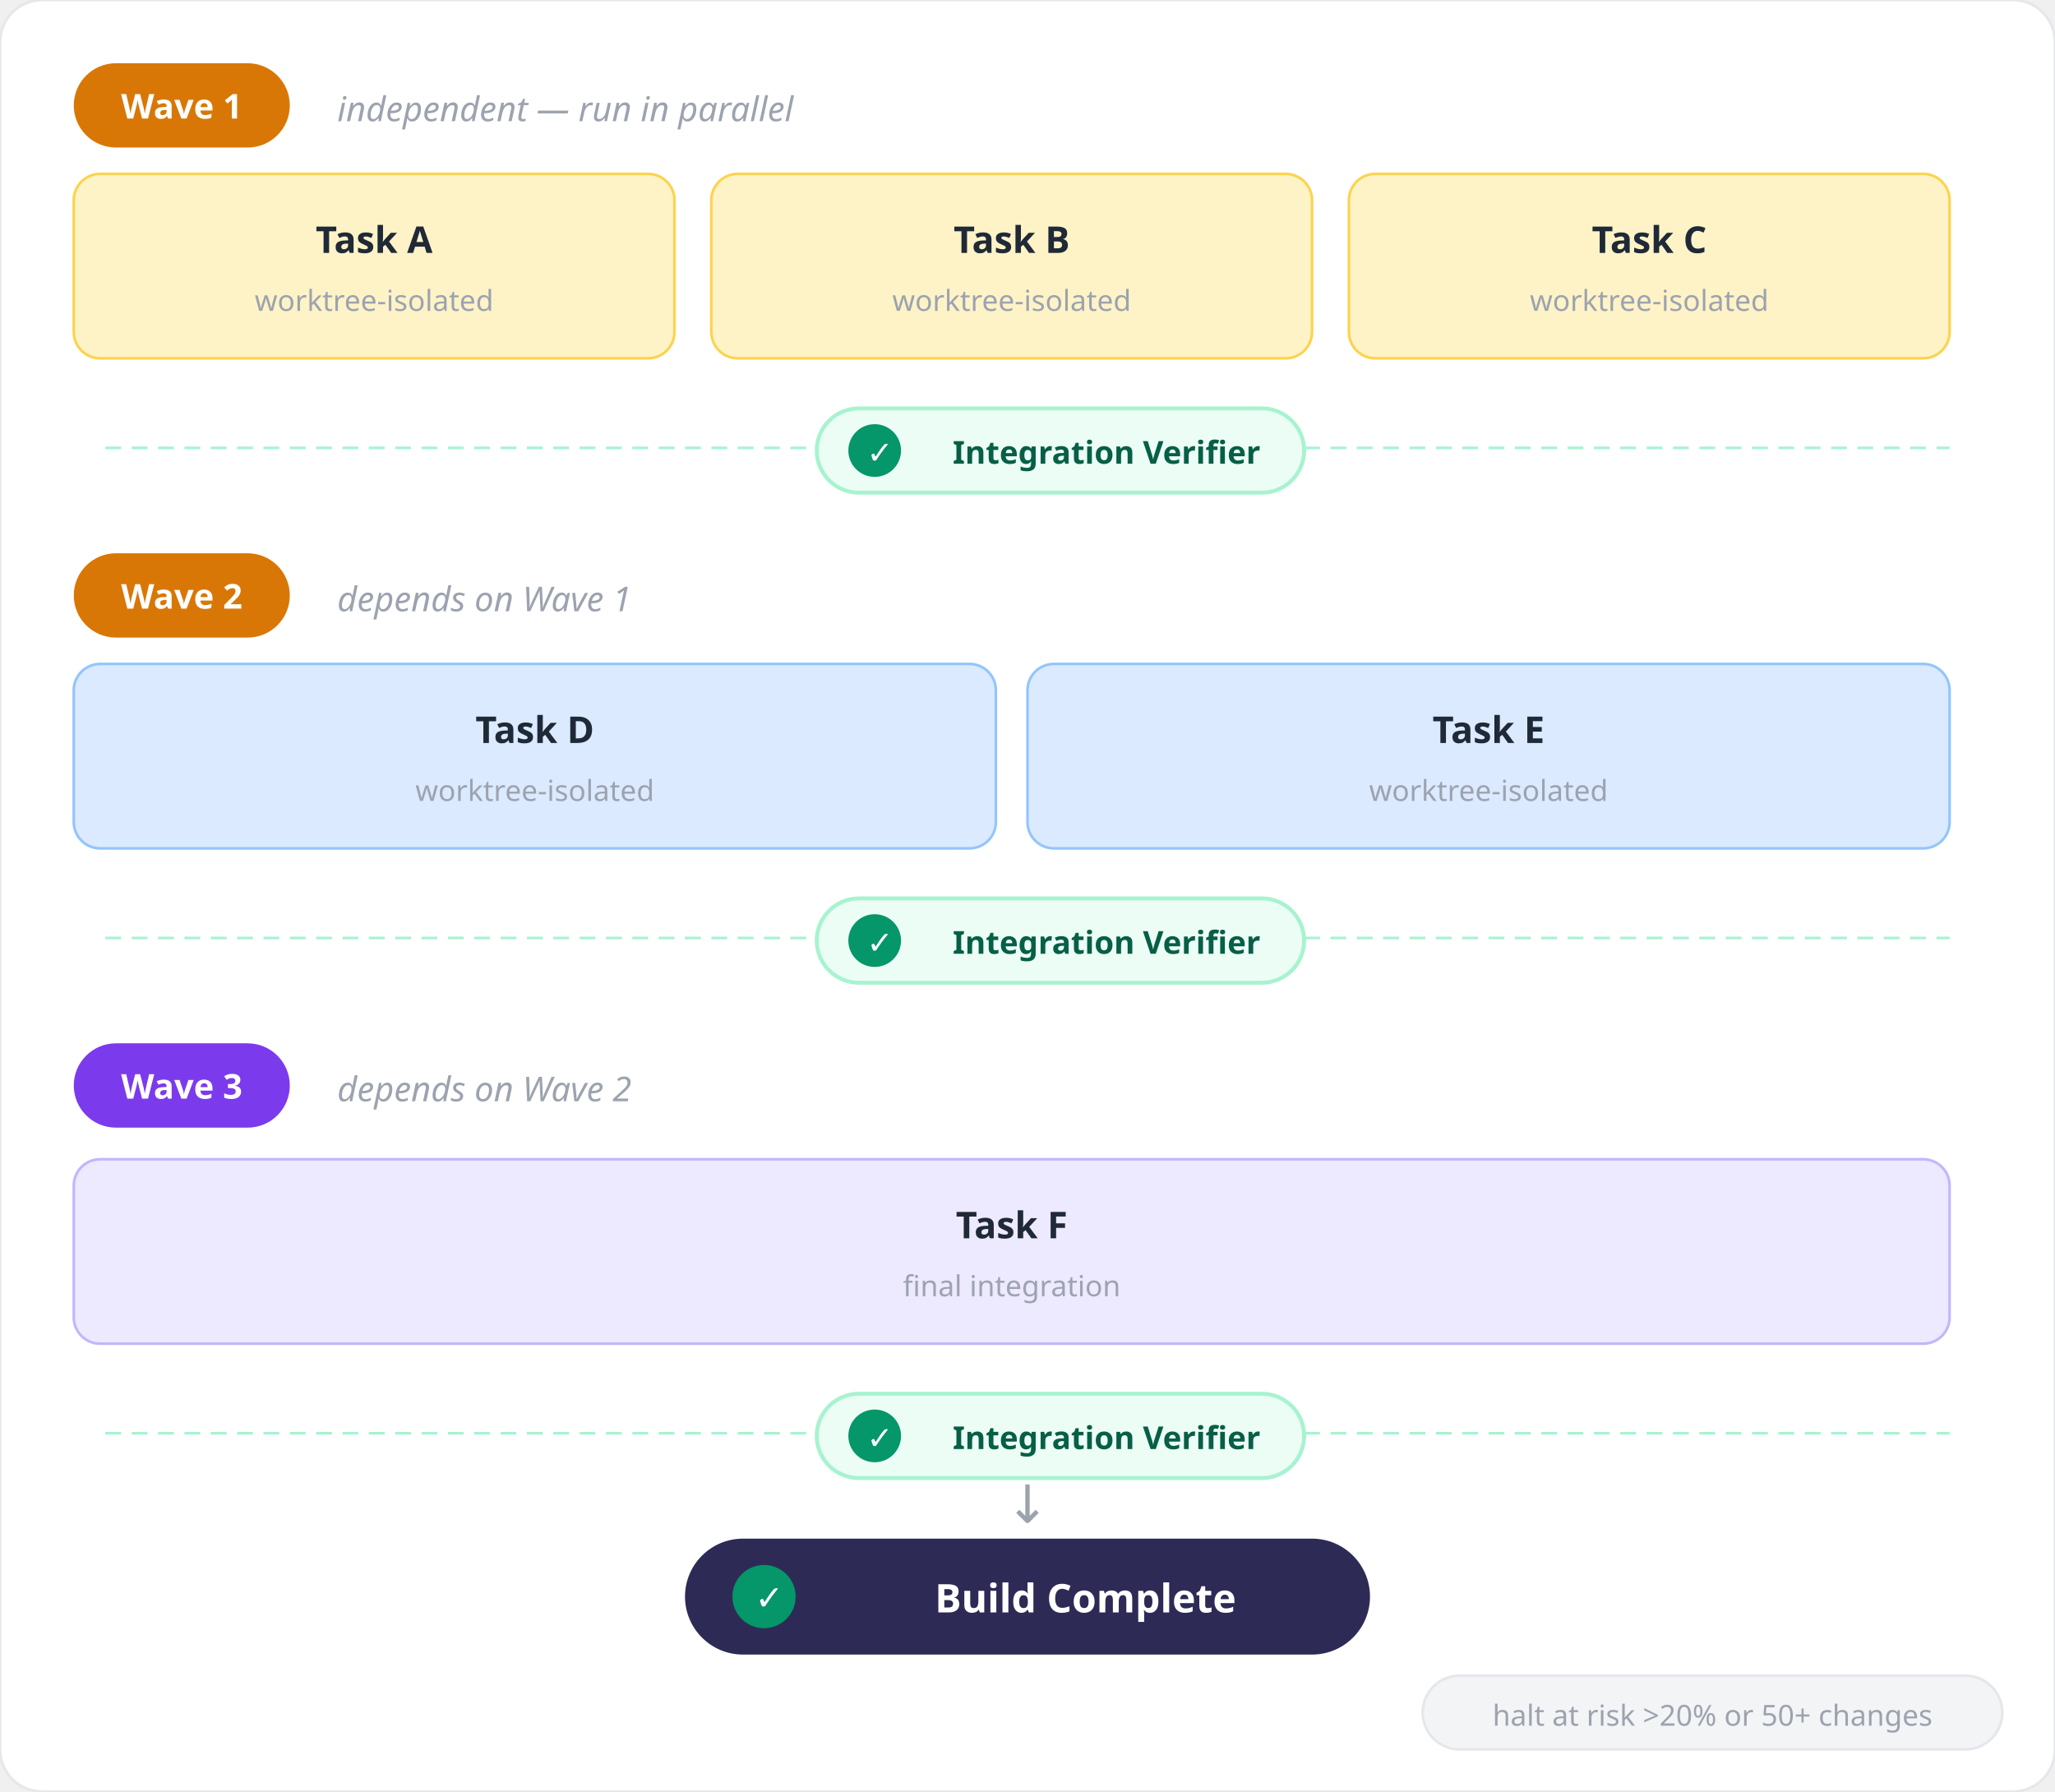
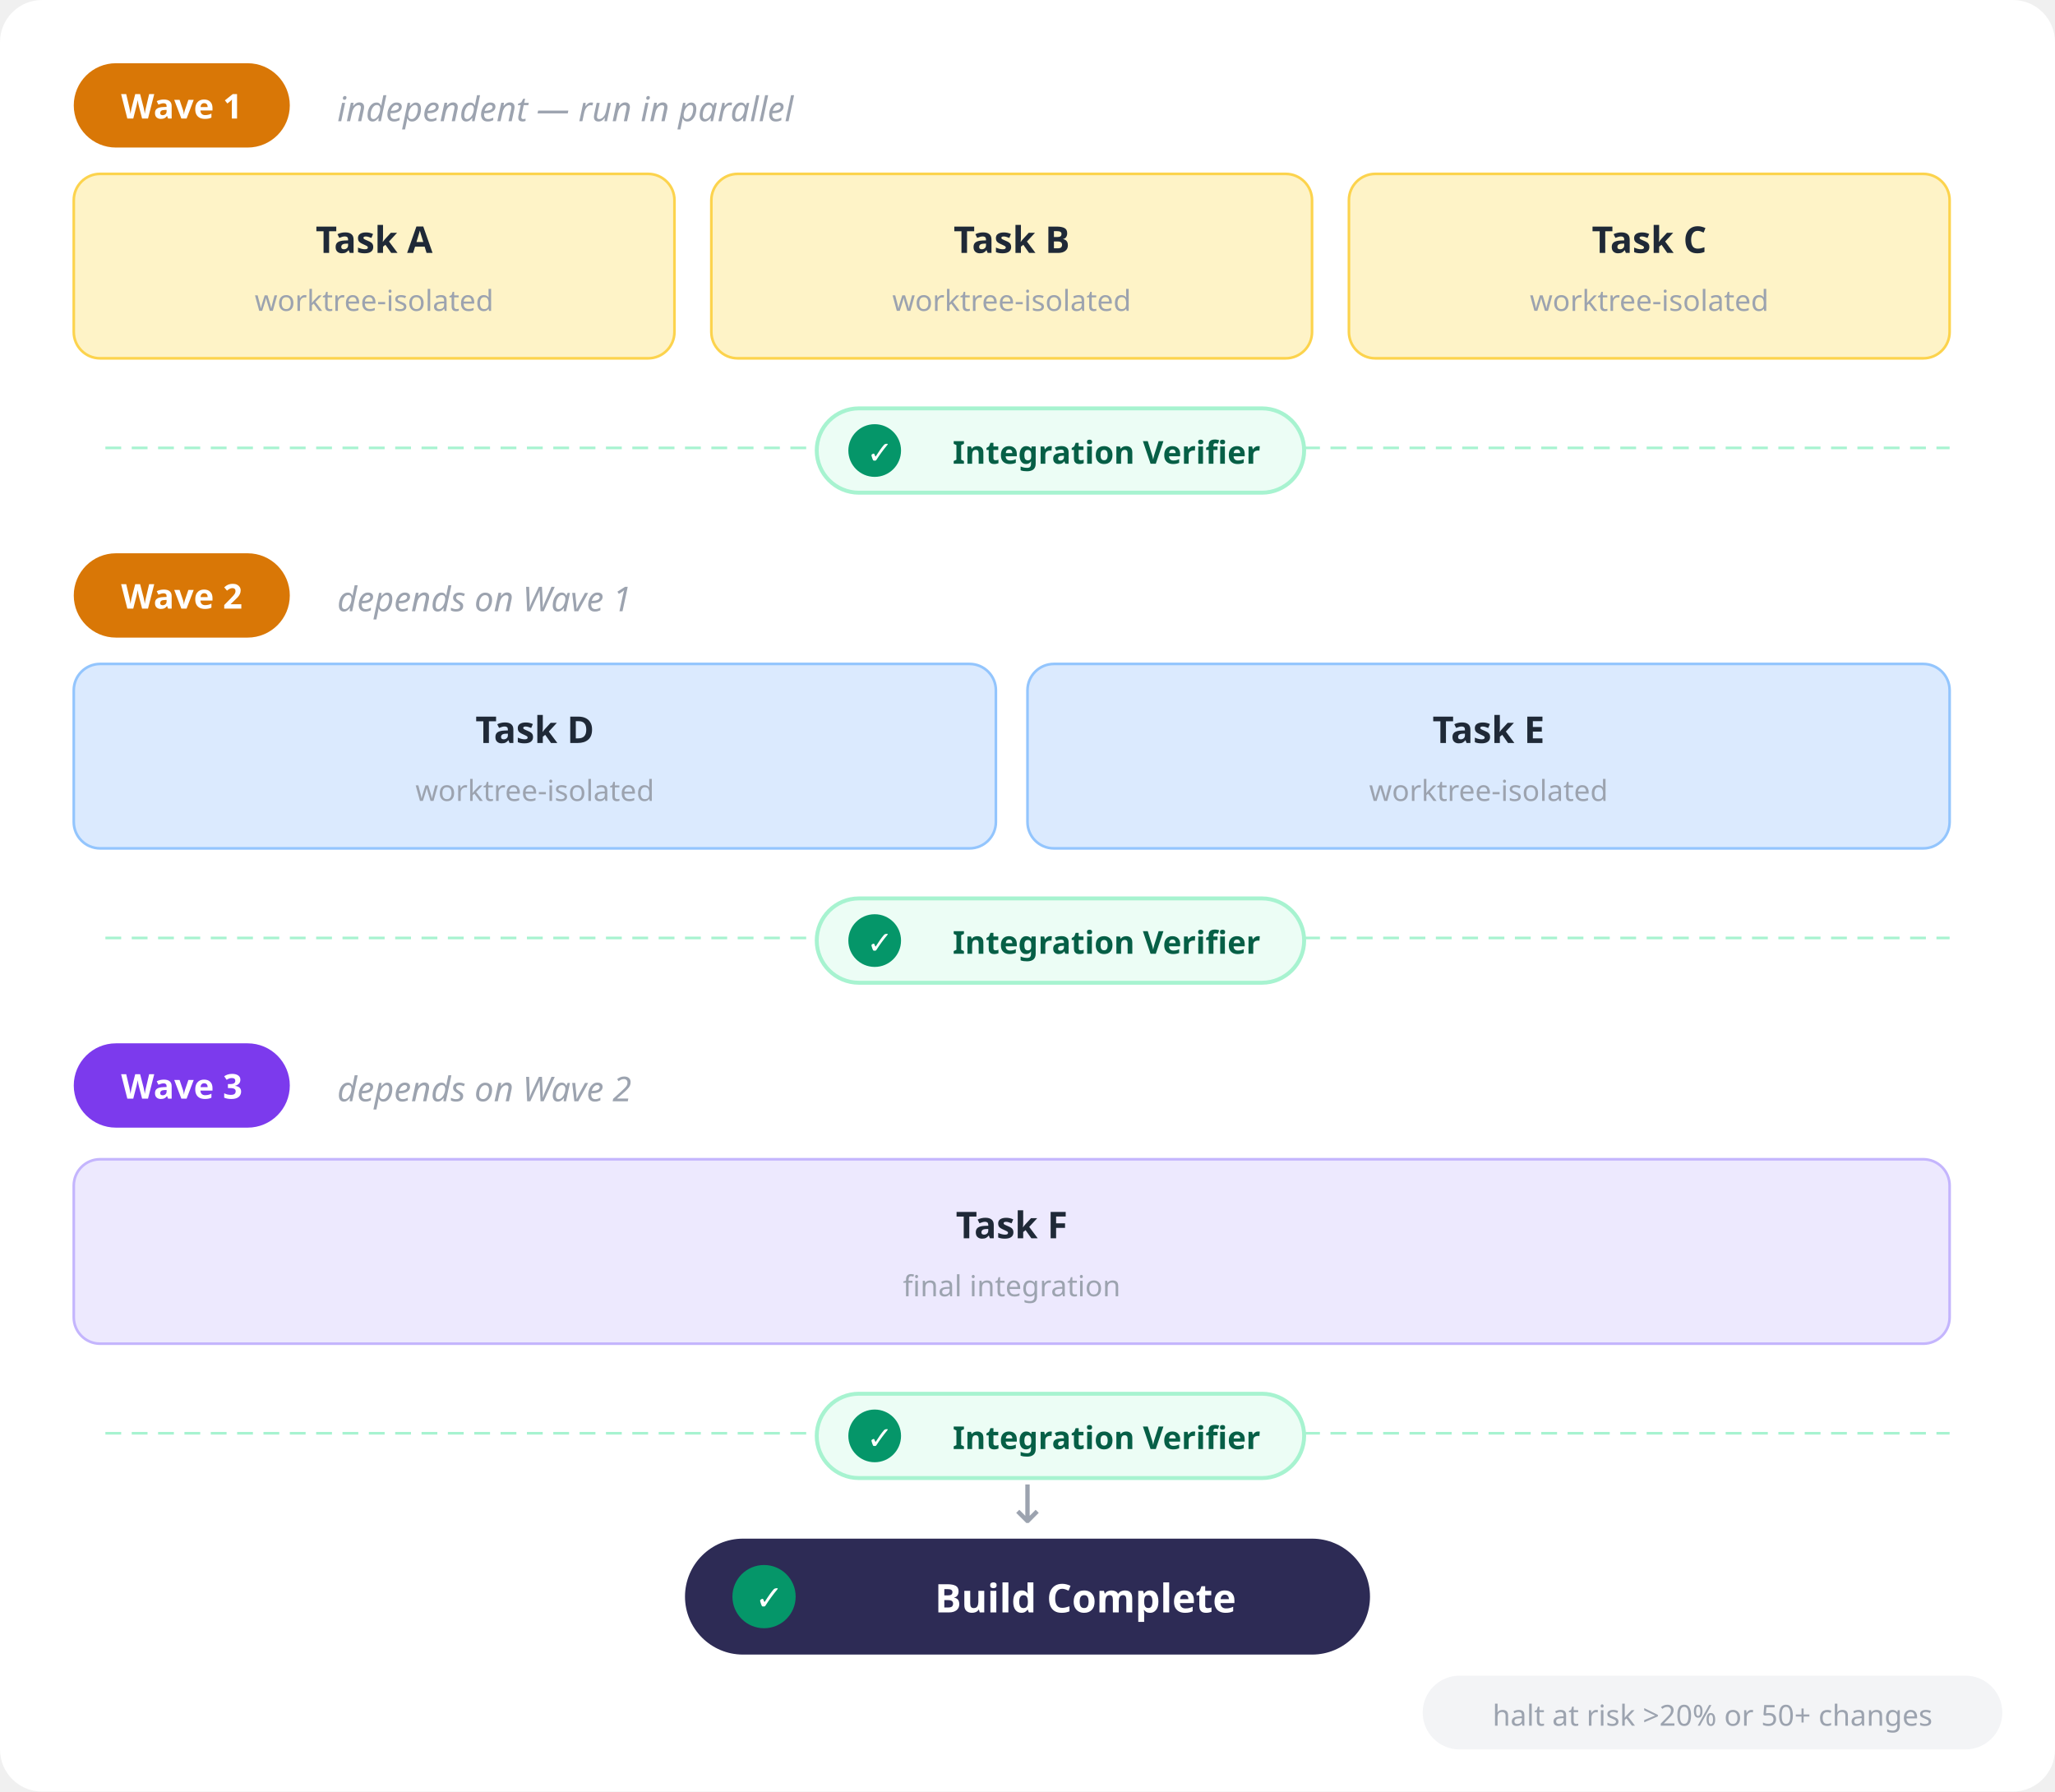
<svg xmlns="http://www.w3.org/2000/svg" viewBox="0 0 780 680">
-   <rect width="780" height="680" rx="16" fill="white" stroke="#E5E7EB" stroke-width="1" />
+   <rect width="780" height="680" rx="16" fill="white" />
  <rect x="28" y="24" width="82" height="32" rx="16" fill="#D97706" />
  <text x="69" y="45" text-anchor="middle" font-family="system-ui, sans-serif" font-size="13" font-weight="700" fill="white">Wave 1</text>
  <text x="128" y="46" font-family="system-ui, sans-serif" font-size="13" fill="#9CA3AF" font-style="italic">independent — run in parallel</text>
  <g transform="translate(28, 66)">
    <rect width="228" height="70" rx="10" fill="#FEF3C7" stroke="#FCD34D" stroke-width="1" />
    <text x="114" y="30" text-anchor="middle" font-family="system-ui, sans-serif" font-size="14" font-weight="600" fill="#1F2937">Task A</text>
    <text x="114" y="52" text-anchor="middle" font-family="system-ui, sans-serif" font-size="11" fill="#9CA3AF">worktree-isolated</text>
    <g transform="translate(242, 0)">
      <rect width="228" height="70" rx="10" fill="#FEF3C7" stroke="#FCD34D" stroke-width="1" />
      <text x="114" y="30" text-anchor="middle" font-family="system-ui, sans-serif" font-size="14" font-weight="600" fill="#1F2937">Task B</text>
      <text x="114" y="52" text-anchor="middle" font-family="system-ui, sans-serif" font-size="11" fill="#9CA3AF">worktree-isolated</text>
    </g>
    <g transform="translate(484, 0)">
      <rect width="228" height="70" rx="10" fill="#FEF3C7" stroke="#FCD34D" stroke-width="1" />
      <text x="114" y="30" text-anchor="middle" font-family="system-ui, sans-serif" font-size="14" font-weight="600" fill="#1F2937">Task C</text>
      <text x="114" y="52" text-anchor="middle" font-family="system-ui, sans-serif" font-size="11" fill="#9CA3AF">worktree-isolated</text>
    </g>
  </g>
  <line x1="40" y1="170" x2="310" y2="170" stroke="#A7F3D0" stroke-width="1" stroke-dasharray="6,4" />
  <g transform="translate(310, 155)">
    <rect width="185" height="32" rx="16" fill="#ECFDF5" stroke="#A7F3D0" stroke-width="1.5" />
    <circle cx="22" cy="16" r="10" fill="#059669" />
    <text x="24" y="21" text-anchor="middle" font-family="system-ui, sans-serif" font-size="12" font-weight="700" fill="white">✓</text>
    <text x="110" y="21" text-anchor="middle" font-family="system-ui, sans-serif" font-size="12" font-weight="700" fill="#065F46">Integration Verifier</text>
  </g>
  <line x1="495" y1="170" x2="740" y2="170" stroke="#A7F3D0" stroke-width="1" stroke-dasharray="6,4" />
  <rect x="28" y="210" width="82" height="32" rx="16" fill="#D97706" />
  <text x="69" y="231" text-anchor="middle" font-family="system-ui, sans-serif" font-size="13" font-weight="700" fill="white">Wave 2</text>
  <text x="128" y="232" font-family="system-ui, sans-serif" font-size="13" fill="#9CA3AF" font-style="italic">depends on Wave 1</text>
  <g transform="translate(28, 252)">
    <rect width="350" height="70" rx="10" fill="#DBEAFE" stroke="#93C5FD" stroke-width="1" />
    <text x="175" y="30" text-anchor="middle" font-family="system-ui, sans-serif" font-size="14" font-weight="600" fill="#1F2937">Task D</text>
    <text x="175" y="52" text-anchor="middle" font-family="system-ui, sans-serif" font-size="11" fill="#9CA3AF">worktree-isolated</text>
    <g transform="translate(362, 0)">
      <rect width="350" height="70" rx="10" fill="#DBEAFE" stroke="#93C5FD" stroke-width="1" />
      <text x="175" y="30" text-anchor="middle" font-family="system-ui, sans-serif" font-size="14" font-weight="600" fill="#1F2937">Task E</text>
      <text x="175" y="52" text-anchor="middle" font-family="system-ui, sans-serif" font-size="11" fill="#9CA3AF">worktree-isolated</text>
    </g>
  </g>
  <line x1="40" y1="356" x2="310" y2="356" stroke="#A7F3D0" stroke-width="1" stroke-dasharray="6,4" />
  <g transform="translate(310, 341)">
    <rect width="185" height="32" rx="16" fill="#ECFDF5" stroke="#A7F3D0" stroke-width="1.5" />
    <circle cx="22" cy="16" r="10" fill="#059669" />
    <text x="24" y="21" text-anchor="middle" font-family="system-ui, sans-serif" font-size="12" font-weight="700" fill="white">✓</text>
    <text x="110" y="21" text-anchor="middle" font-family="system-ui, sans-serif" font-size="12" font-weight="700" fill="#065F46">Integration Verifier</text>
  </g>
  <line x1="495" y1="356" x2="740" y2="356" stroke="#A7F3D0" stroke-width="1" stroke-dasharray="6,4" />
  <rect x="28" y="396" width="82" height="32" rx="16" fill="#7C3AED" />
  <text x="69" y="417" text-anchor="middle" font-family="system-ui, sans-serif" font-size="13" font-weight="700" fill="white">Wave 3</text>
  <text x="128" y="418" font-family="system-ui, sans-serif" font-size="13" fill="#9CA3AF" font-style="italic">depends on Wave 2</text>
  <g transform="translate(28, 440)">
    <rect width="712" height="70" rx="10" fill="#EDE9FE" stroke="#C4B5FD" stroke-width="1" />
    <text x="356" y="30" text-anchor="middle" font-family="system-ui, sans-serif" font-size="14" font-weight="600" fill="#1F2937">Task F</text>
    <text x="356" y="52" text-anchor="middle" font-family="system-ui, sans-serif" font-size="11" fill="#9CA3AF">final integration</text>
  </g>
  <line x1="40" y1="544" x2="310" y2="544" stroke="#A7F3D0" stroke-width="1" stroke-dasharray="6,4" />
  <g transform="translate(310, 529)">
    <rect width="185" height="32" rx="16" fill="#ECFDF5" stroke="#A7F3D0" stroke-width="1.5" />
    <circle cx="22" cy="16" r="10" fill="#059669" />
    <text x="24" y="21" text-anchor="middle" font-family="system-ui, sans-serif" font-size="12" font-weight="700" fill="white">✓</text>
    <text x="110" y="21" text-anchor="middle" font-family="system-ui, sans-serif" font-size="12" font-weight="700" fill="#065F46">Integration Verifier</text>
  </g>
  <line x1="495" y1="544" x2="740" y2="544" stroke="#A7F3D0" stroke-width="1" stroke-dasharray="6,4" />
  <g transform="translate(260, 584)">
    <rect width="260" height="44" rx="22" fill="#2D2B55" />
    <circle cx="30" cy="22" r="12" fill="#059669" />
    <text x="32" y="27" text-anchor="middle" font-family="system-ui, sans-serif" font-size="13" font-weight="700" fill="white">✓</text>
    <text x="152" y="28" text-anchor="middle" font-family="system-ui, sans-serif" font-size="15" font-weight="700" fill="white">Build Complete</text>
  </g>
  <text x="390" y="578" text-anchor="middle" font-family="system-ui, sans-serif" font-size="20" fill="#9CA3AF">↓</text>
-   <rect x="540" y="636" width="220" height="28" rx="14" fill="#F3F4F6" stroke="#E5E7EB" stroke-width="1" />
+   <rect x="540" y="636" width="220" height="28" rx="14" fill="#F3F4F6" />
  <text x="650" y="655" text-anchor="middle" font-family="system-ui, sans-serif" font-size="11" fill="#9CA3AF">halt at risk &gt;20% or 50+ changes</text>
</svg>
